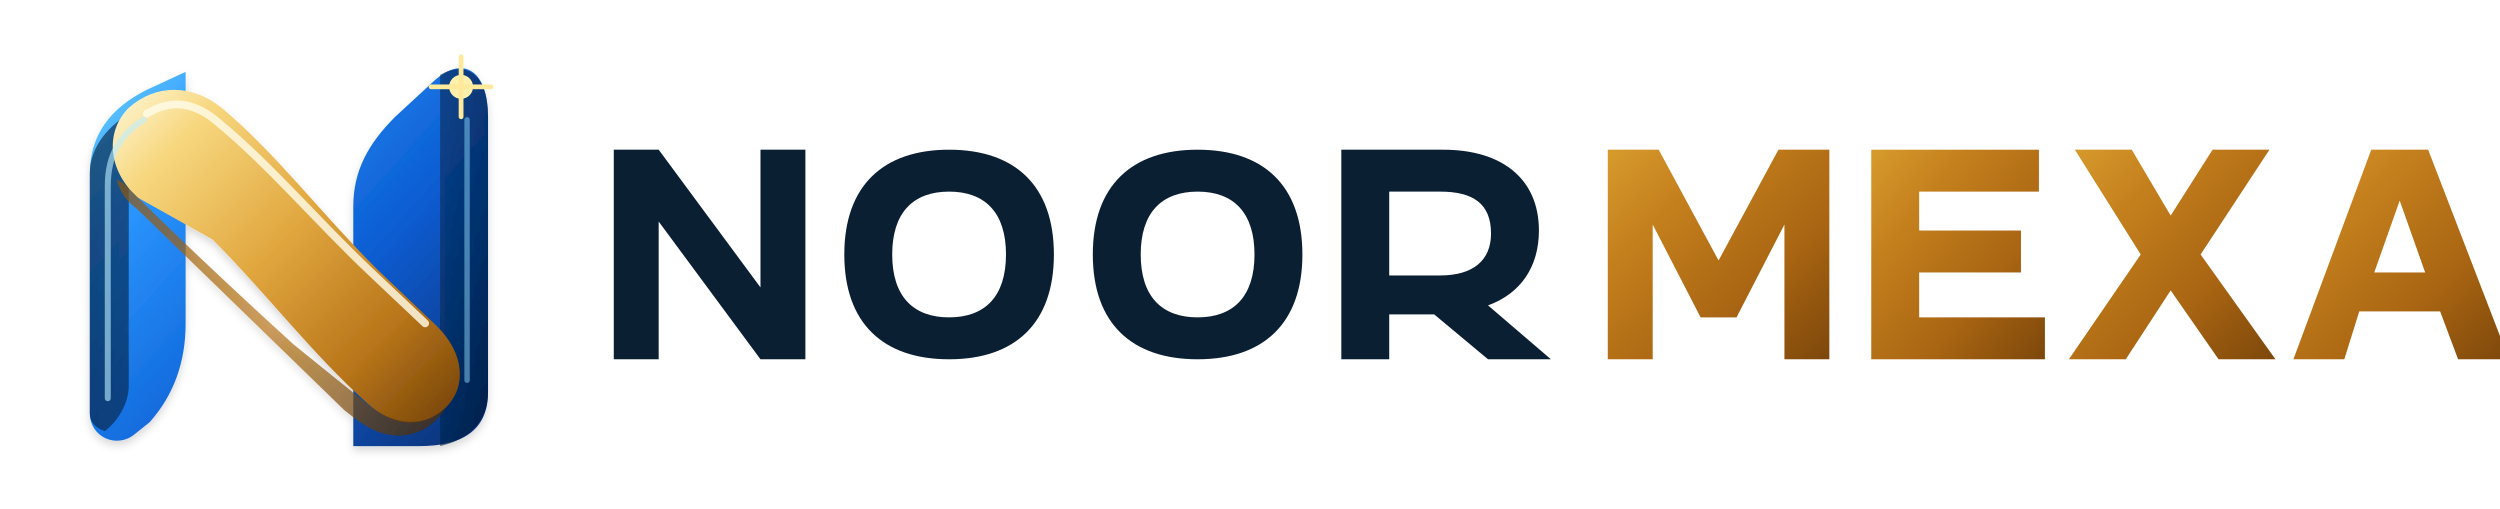
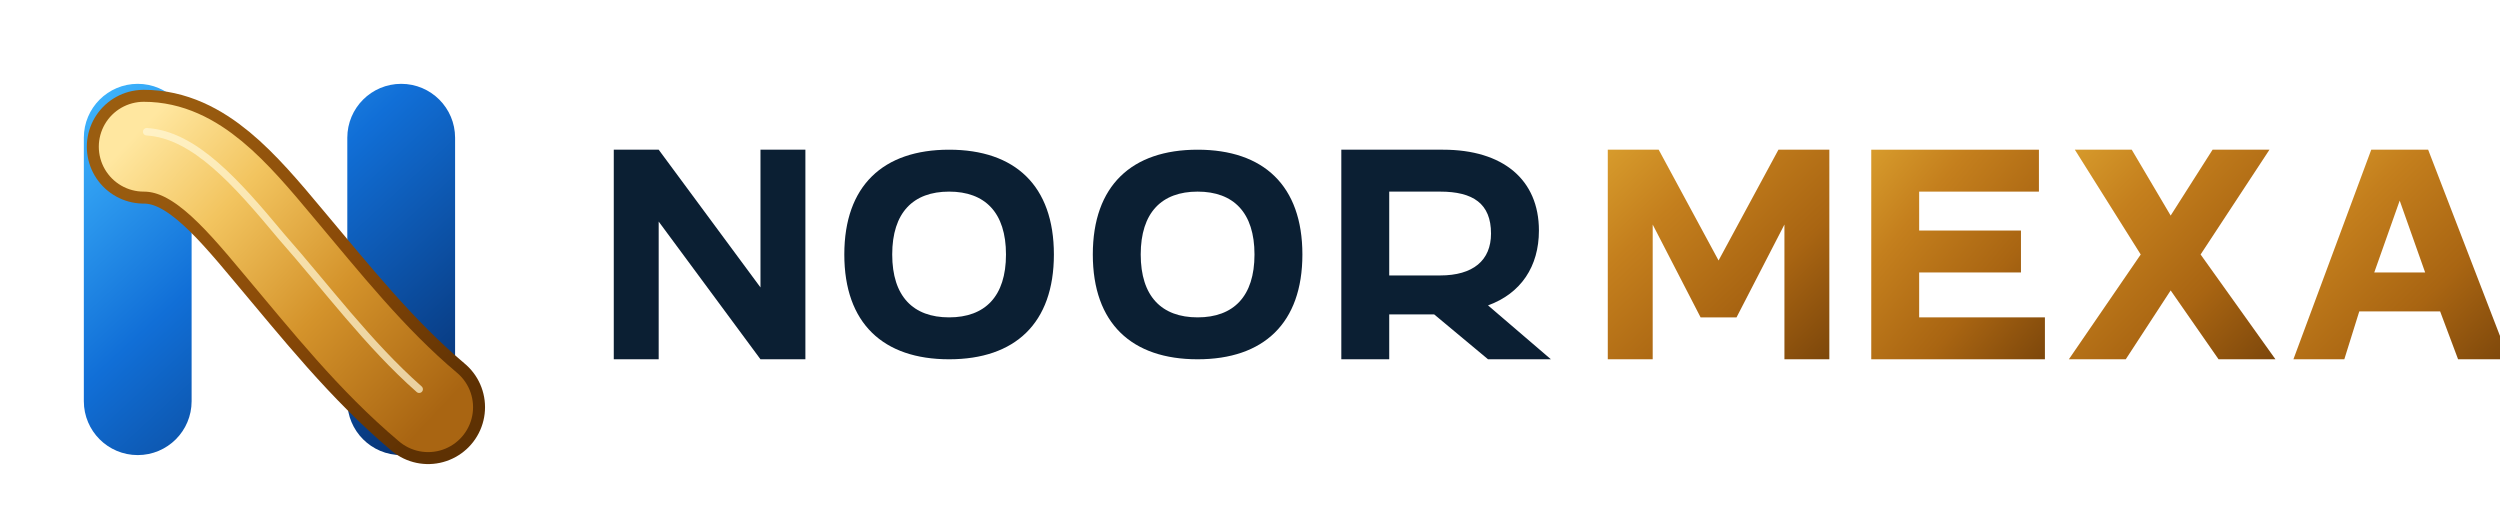
<svg xmlns="http://www.w3.org/2000/svg" viewBox="0 0 835 170" fill="none" role="img" aria-label="NOORMEXA">
  <defs>
-     <linearGradient id="blueFace" x1="20" y1="24" x2="165" y2="154" gradientUnits="userSpaceOnUse">
-       <stop offset="0" stop-color="#7CE1FF" />
-       <stop offset=".24" stop-color="#2B96FF" />
-       <stop offset=".62" stop-color="#0A5BD0" />
+     <linearGradient id="blue" x1="32" y1="26" x2="150" y2="154" gradientUnits="userSpaceOnUse">
+       <stop offset="0" stop-color="#41B8FF" />
+       <stop offset=".42" stop-color="#116FD7" />
      <stop offset="1" stop-color="#062B67" />
    </linearGradient>
-     <linearGradient id="blueSide" x1="20" y1="84" x2="165" y2="84" gradientUnits="userSpaceOnUse">
-       <stop stop-color="#03162D" />
-       <stop offset=".64" stop-color="#0A468B" />
-       <stop offset="1" stop-color="#021226" />
+     <linearGradient id="goldEdge" x1="45" y1="48" x2="148" y2="140" gradientUnits="userSpaceOnUse">
+       <stop offset="0" stop-color="#9A5D10" />
+       <stop offset=".55" stop-color="#8A4A08" />
+       <stop offset="1" stop-color="#5E3103" />
    </linearGradient>
-     <linearGradient id="goldFace" x1="38" y1="30" x2="154" y2="144" gradientUnits="userSpaceOnUse">
-       <stop offset="0" stop-color="#FFF8D8" />
-       <stop offset=".17" stop-color="#F7D77E" />
-       <stop offset=".46" stop-color="#E1A73F" />
-       <stop offset=".75" stop-color="#B8751A" />
-       <stop offset="1" stop-color="#6E3E05" />
+     <linearGradient id="gold" x1="46" y1="44" x2="146" y2="138" gradientUnits="userSpaceOnUse">
+       <stop offset="0" stop-color="#FFE7A0" />
+       <stop offset=".28" stop-color="#F2C45F" />
+       <stop offset=".62" stop-color="#D4932B" />
+       <stop offset="1" stop-color="#A96512" />
    </linearGradient>
-     <linearGradient id="goldEdge" x1="39" y1="61" x2="150" y2="144" gradientUnits="userSpaceOnUse">
-       <stop stop-color="#8A520C" />
-       <stop offset=".5" stop-color="#B9761B" />
-       <stop offset="1" stop-color="#462603" />
-     </linearGradient>
-     <filter id="softShadow" x="-30%" y="-30%" width="170%" height="180%">
-       <feDropShadow dx="0" dy="1.5" stdDeviation="1.5" flood-color="#020617" flood-opacity=".16" />
-     </filter>
    <linearGradient id="goldWord" x1="0" y1="0" x2="1" y2="1">
      <stop offset="0" stop-color="#D79B2C" />
      <stop offset=".28" stop-color="#C47F1D" />
      <stop offset=".66" stop-color="#A96512" />
      <stop offset="1" stop-color="#7D470B" />
    </linearGradient>
  </defs>
-   <g filter="url(#softShadow)">
-     <path d="M30 138V58C30 45 37 36 49 30L62 24V108C62 121 58 132 50 141L45 145C39 150 30 146 30 138Z" fill="url(#blueFace)" />
-     <path d="M30 138V58C30 50 35 43 43 38V129C43 135 39 141 35 144C32 143 30 141 30 138Z" fill="url(#blueSide)" opacity=".62" />
-     <path d="M118 69C118 57 123 48 132 39L145 27C155 18 163 24 163 39V131C163 144 154 149 140 149H118V69Z" fill="url(#blueFace)" />
-     <path d="M147 25C156 20 163 25 163 39V131C163 141 156 147 147 149V25Z" fill="url(#blueSide)" opacity=".56" />
-     <path d="M43 36C52 28 64 28 74 36C92 51 107 71 126 90L146 109C155 118 156 129 149 136C142 143 132 143 123 135C104 118 89 98 71 80L46 66C36 57 35 44 43 36Z" fill="url(#goldFace)" />
-     <path d="M41 61C56 76 76 95 98 115L124 136C132 142 142 143 149 136C145 143 137 147 129 145C124 144 120 141 115 137L46 70C42 67 40 64 39 60Z" fill="url(#goldEdge)" opacity=".70" />
-     <path d="M49 38C57 33 65 34 73 41C90 55 106 74 124 91L142 108" stroke="#FFFBE8" stroke-width="2.6" stroke-linecap="round" opacity=".82" />
-     <path d="M36 133V62C36 52 40 45 48 40" stroke="#BDEFFF" stroke-width="2" stroke-linecap="round" opacity=".60" />
-     <path d="M156 40V127" stroke="#8BDBFF" stroke-width="1.8" stroke-linecap="round" opacity=".48" />
-   </g>
-   <g aria-hidden="true">
-     <circle cx="154" cy="29" r="4" fill="#FFF0AD" />
-     <path d="M154 19V39M144 29H164" stroke="#FFE99B" stroke-width="1.6" stroke-linecap="round" />
+   <g>
+     <rect x="28" y="28" width="36" height="124" rx="18" fill="url(#blue)" />
+     <rect x="116" y="28" width="36" height="124" rx="18" fill="url(#blue)" />
+     <path d="M48 49 C65 49 78 64 93 82 C109 101 124 120 143 136" stroke="url(#goldEdge)" stroke-width="38" stroke-linecap="round" stroke-linejoin="round" />
+     <path d="M48 49 C65 49 78 64 93 82 C109 101 124 120 143 136" stroke="url(#gold)" stroke-width="30" stroke-linecap="round" stroke-linejoin="round" />
+     <path d="M49 44 C65 45 79 61 94 79 C109 96 123 115 140 130" stroke="#FFF7D6" stroke-width="2.5" stroke-linecap="round" opacity=".72" />
  </g>
  <g transform="translate(205 50)">
    <g fill="#0B1F33">
      <path d="M0 70V0H15L49 46V0H64V70H49L15 24V70Z" />
      <path fill-rule="evenodd" d="M77 35C77 12 90 0 112 0C134 0 147 12 147 35C147 58 134 70 112 70C90 70 77 58 77 35ZM93 35C93 49 100 56 112 56C124 56 131 49 131 35C131 21 124 14 112 14C100 14 93 21 93 35Z" />
      <path fill-rule="evenodd" d="M160 35C160 12 173 0 195 0C217 0 230 12 230 35C230 58 217 70 195 70C173 70 160 58 160 35ZM176 35C176 49 183 56 195 56C207 56 214 49 214 35C214 21 207 14 195 14C183 14 176 21 176 35Z" />
      <path fill-rule="evenodd" d="M243 70V0H277C297 0 309 10 309 27C309 39 303 48 292 52L313 70H292L274 55H259V70ZM259 14V42H276C287 42 293 37 293 28C293 18 287 14 276 14Z" />
    </g>
    <g fill="url(#goldWord)" transform="translate(332 0)">
      <path d="M0 70V0H17L37 37L57 0H74V70H59V25L43 56H31L15 25V70Z" />
      <path d="M88 70V0H144V14H104V27H138V41H104V56H146V70Z" />
      <path d="M154 70L178 35L156 0H175L188 22L202 0H221L198 35L223 70H204L188 47L173 70Z" />
      <path fill-rule="evenodd" d="M229 70L255 0H274L301 70H284L278 54H251L246 70ZM256 41H273L264.5 17Z" />
    </g>
  </g>
</svg>
